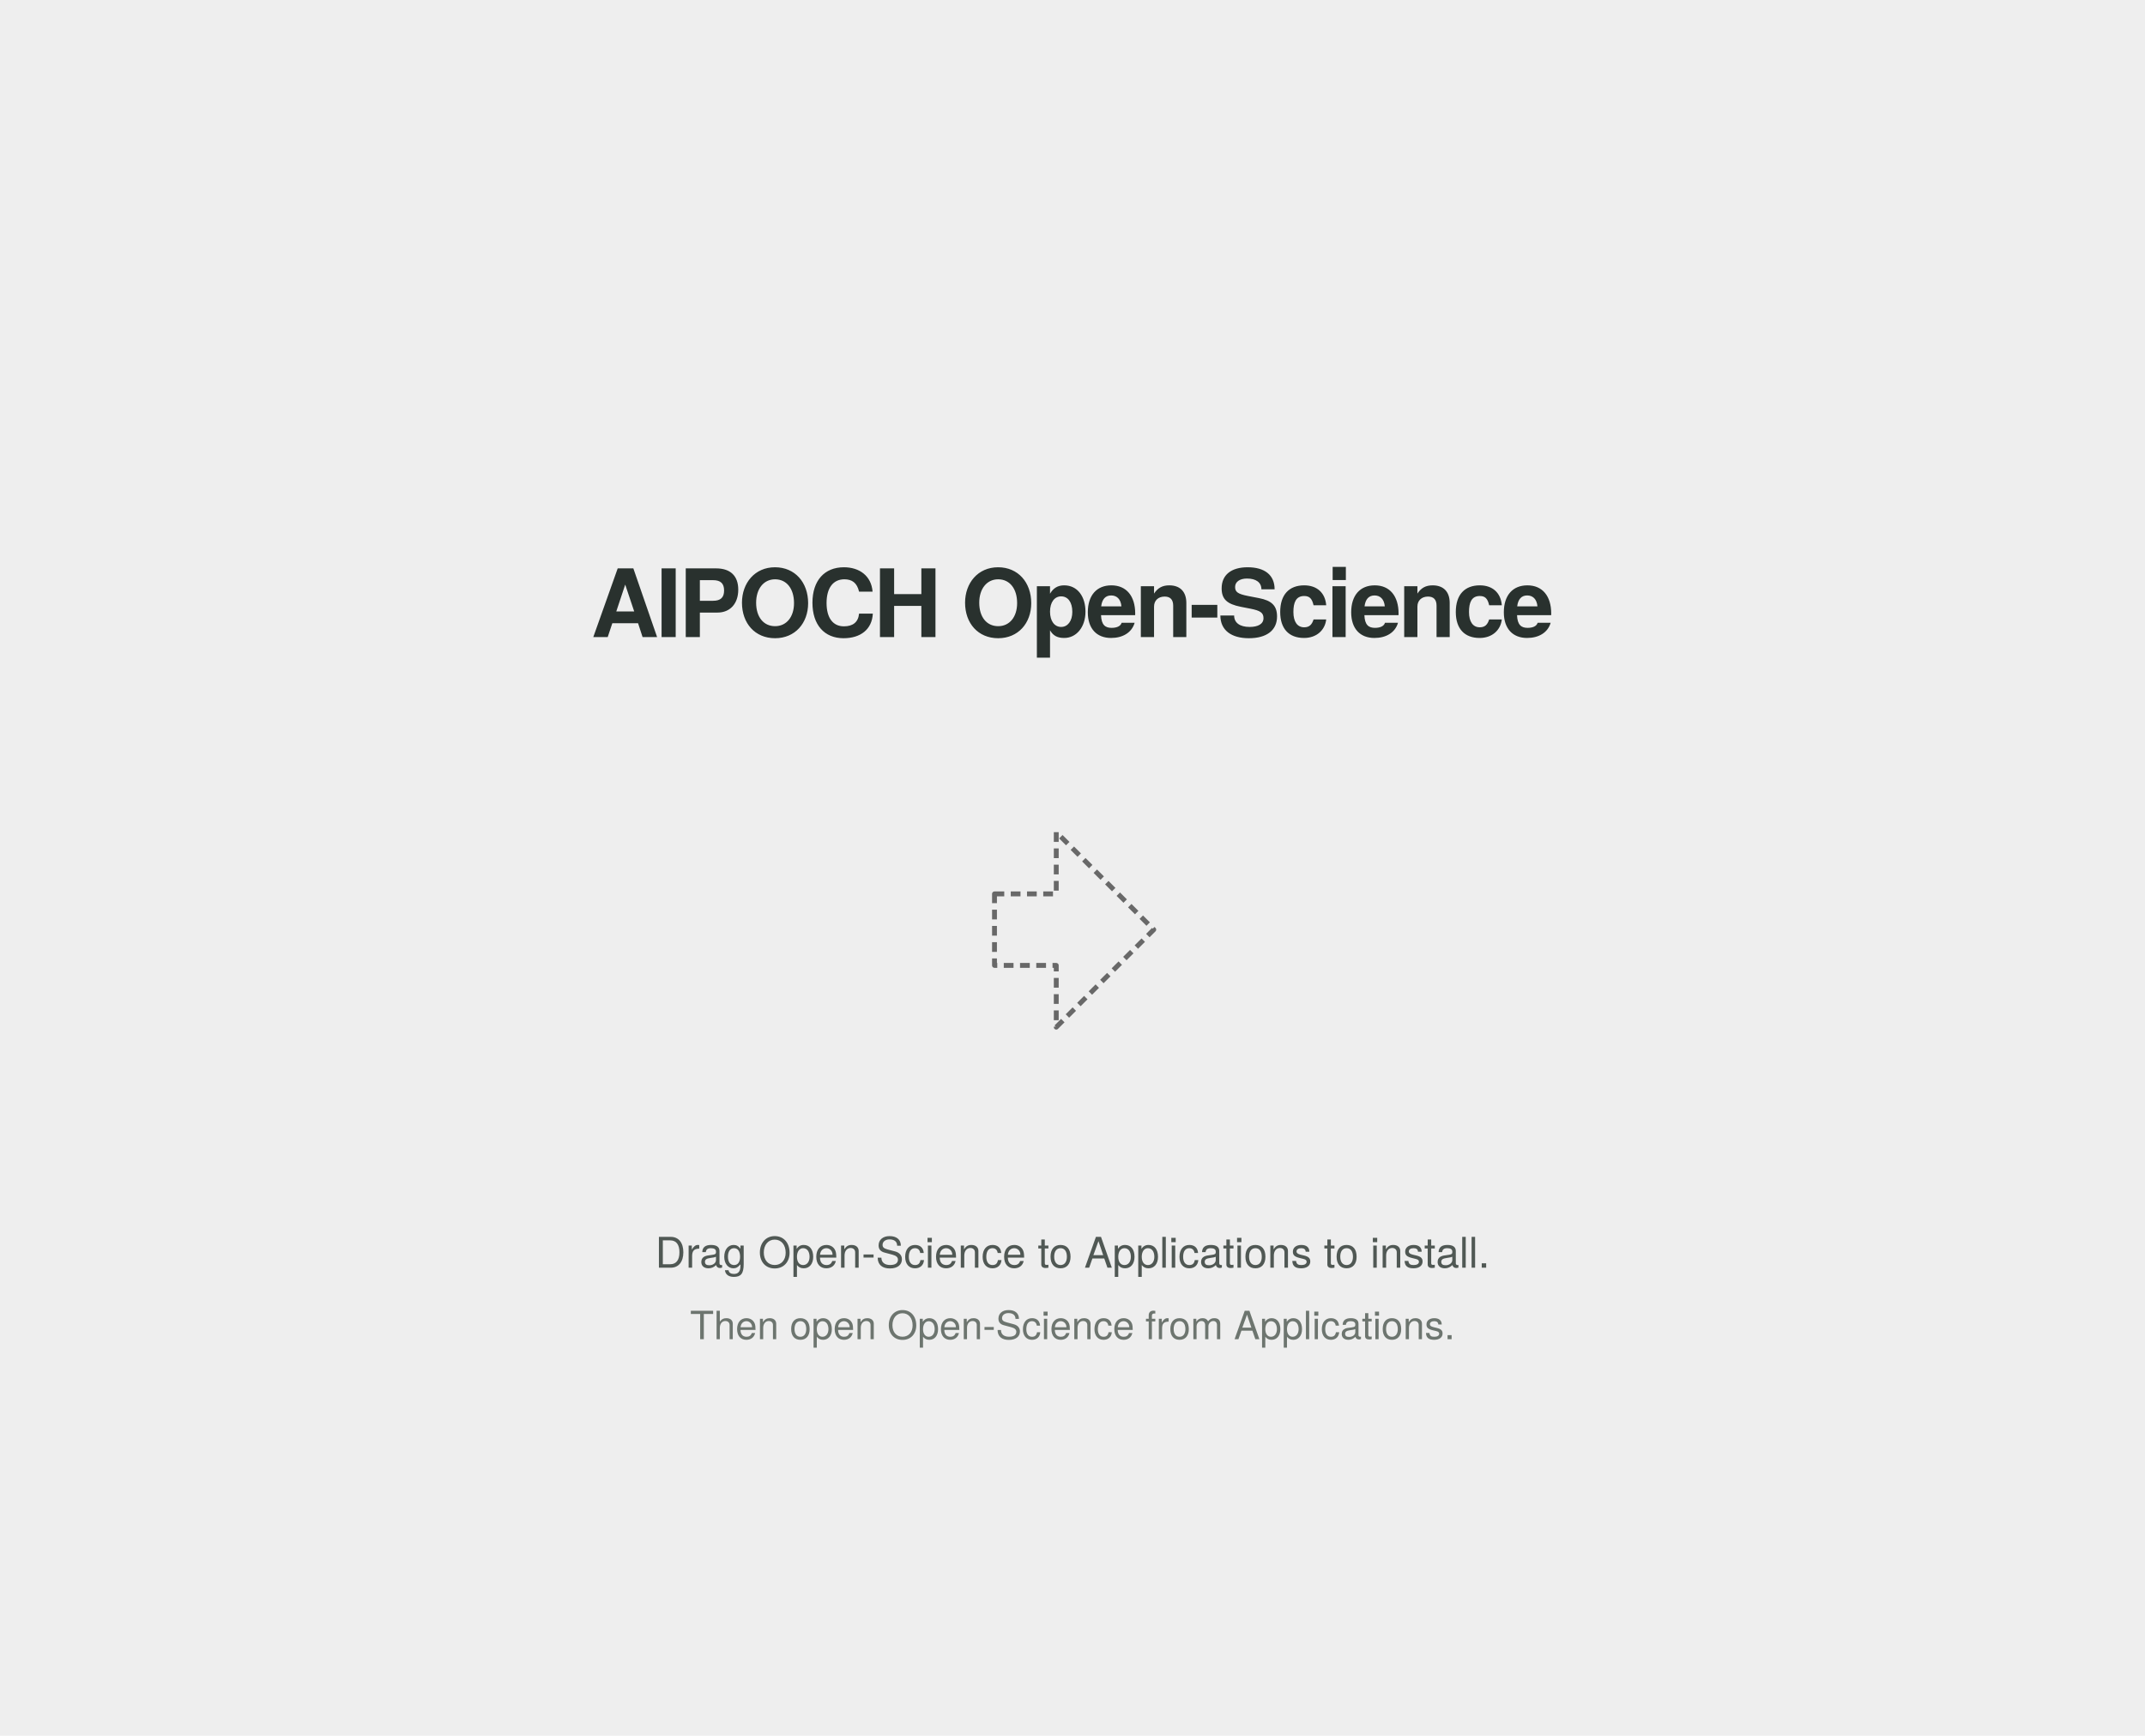
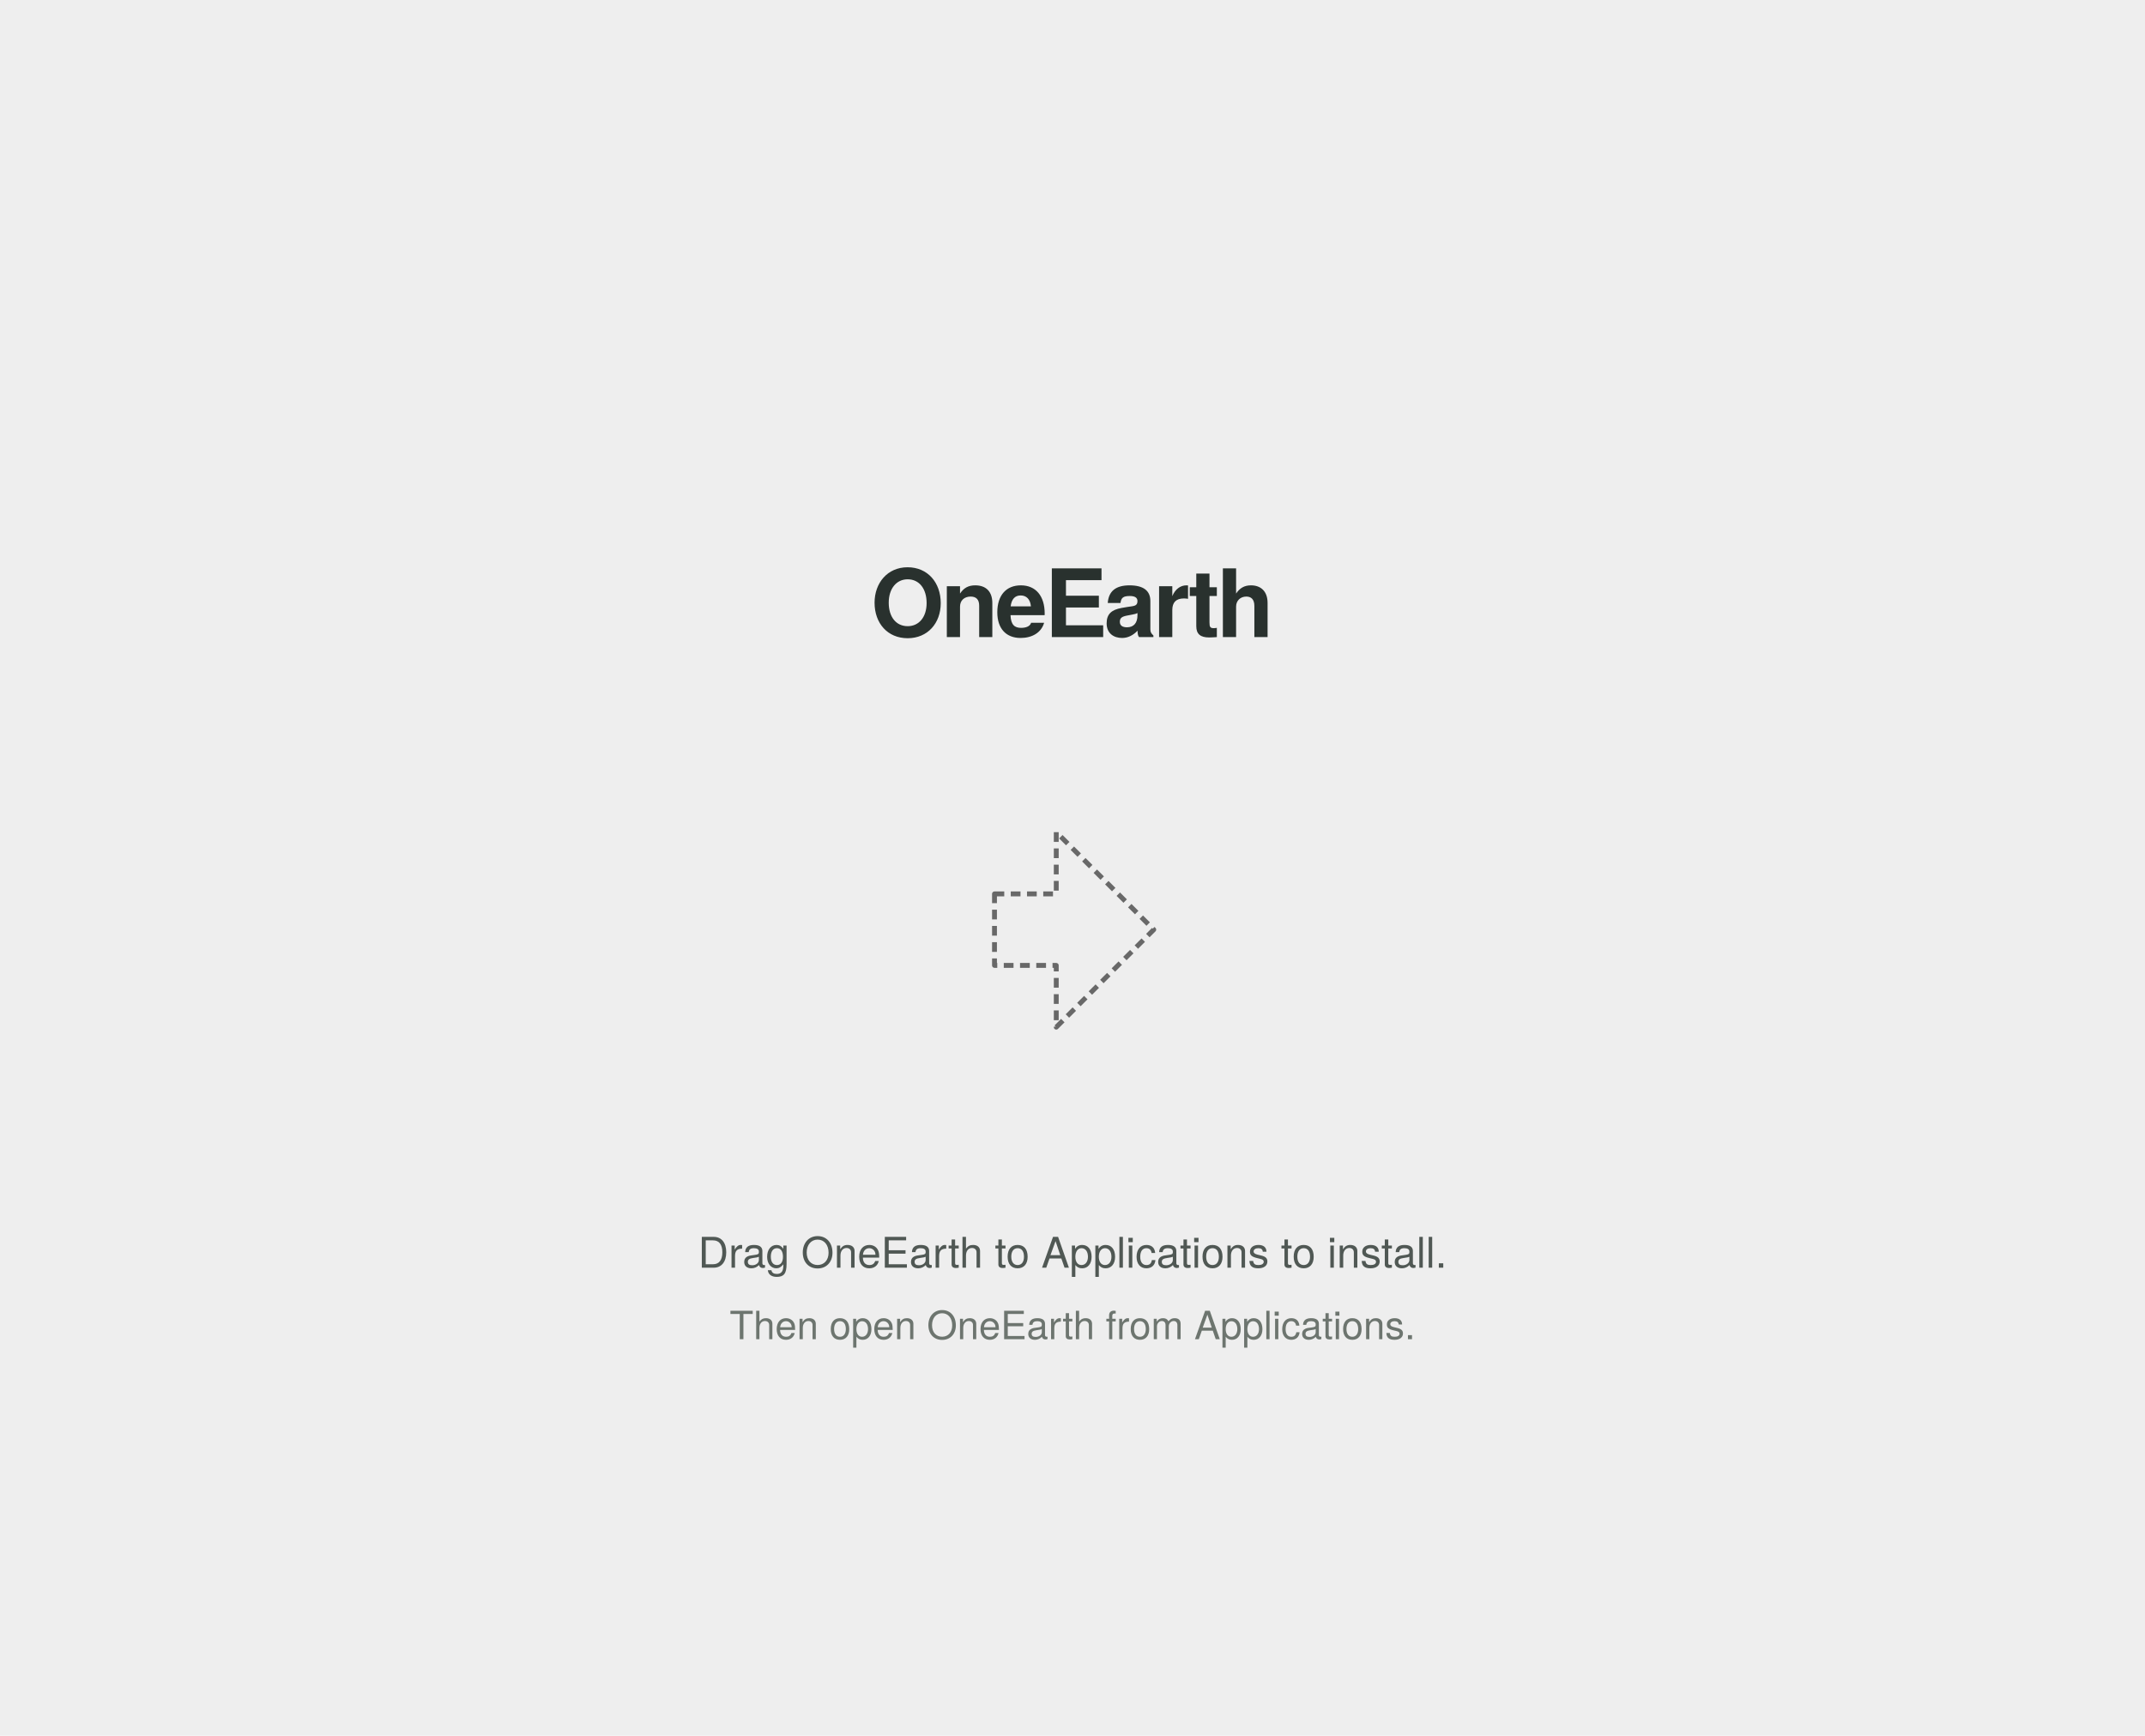
<svg xmlns="http://www.w3.org/2000/svg" width="660" height="534" viewBox="0 0 660 534">
  <rect width="660" height="534" fill="#eeeeee" />
-   <text x="330" y="196" text-anchor="middle" font-family="Helvetica Neue, sans-serif" font-size="29" font-weight="600" letter-spacing="-1" fill="#29312e">AIPOCH Open-Science</text>
+   <text x="330" y="196" text-anchor="middle" font-family="Helvetica Neue, sans-serif" font-size="29" font-weight="600" letter-spacing="-1" fill="#29312e">OneEarth</text>
  <path d="M306 307 H325 V288 L355 318 L325 348 V329 H306 Z" fill="none" stroke="#686868" stroke-width="1.5" stroke-dasharray="3 2" stroke-linejoin="round" transform="translate(0 -32)" />
  <g text-anchor="middle" font-family="Helvetica Neue, sans-serif">
-     <text x="330" y="390" font-size="13" fill="#505854">Drag Open-Science to Applications to install.</text>
-     <text x="330" y="412" font-size="12" fill="#6d756f">Then open Open-Science from Applications.</text>
+     <text x="330" y="390" font-size="13" fill="#505854">Drag OneEarth to Applications to install.</text>
+     <text x="330" y="412" font-size="12" fill="#6d756f">Then open OneEarth from Applications.</text>
  </g>
</svg>
